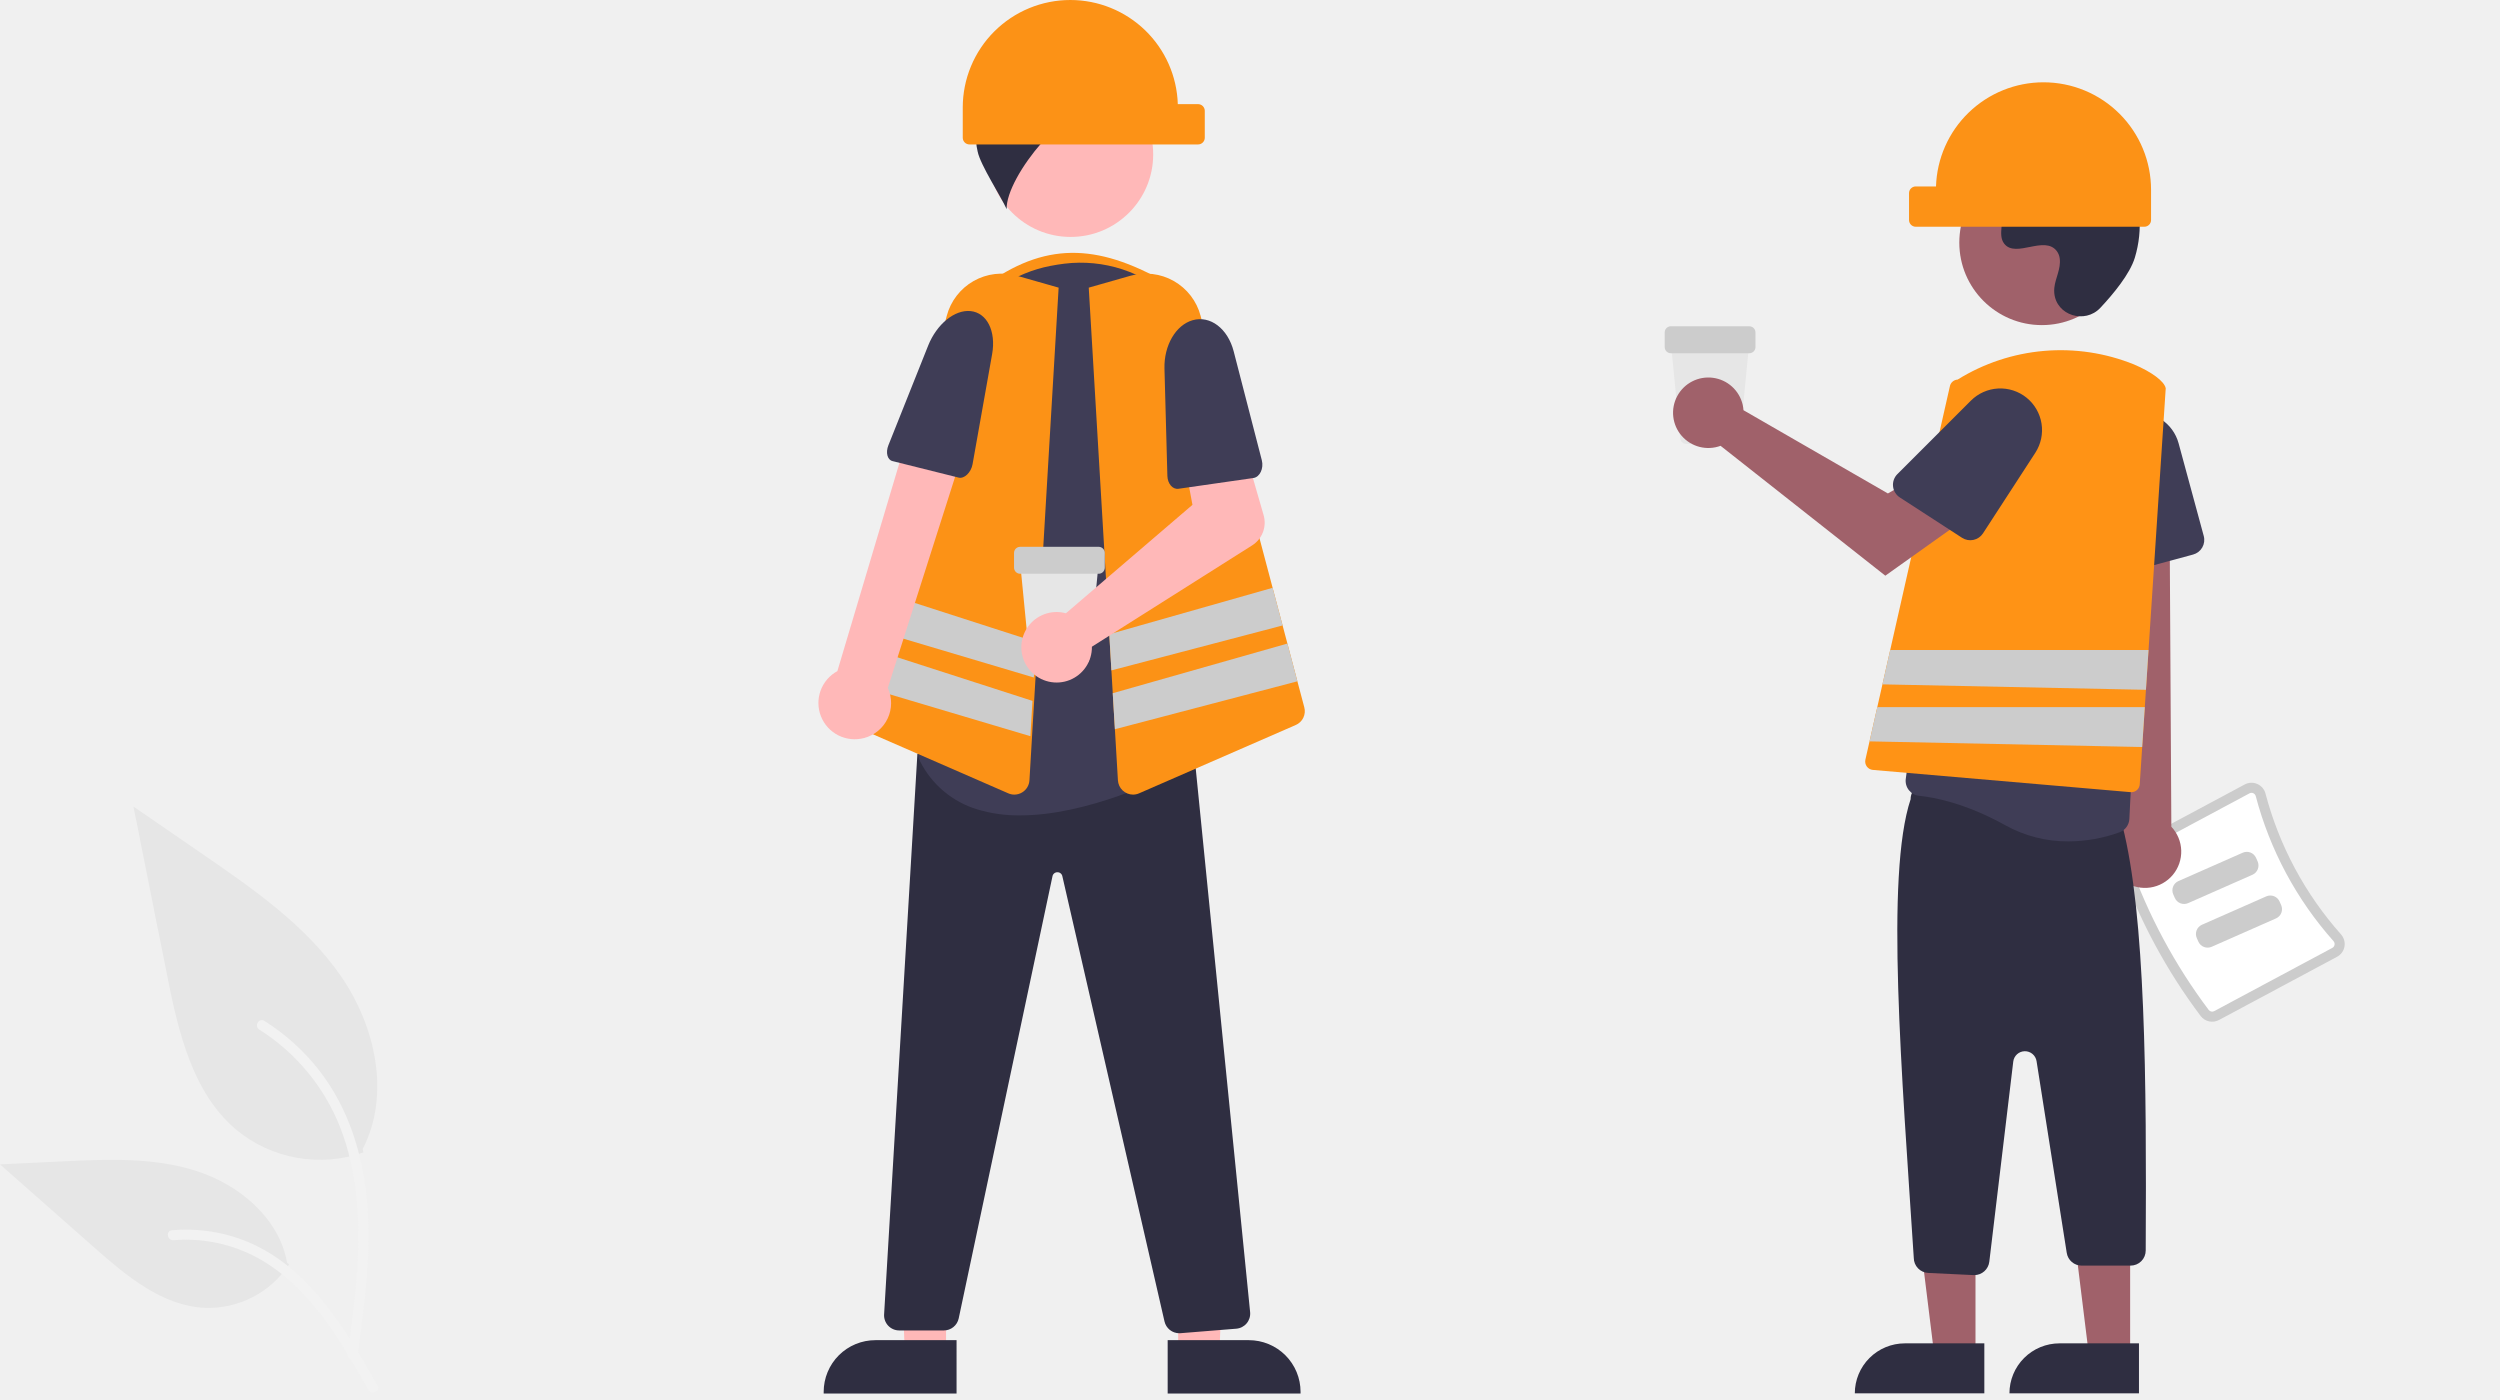
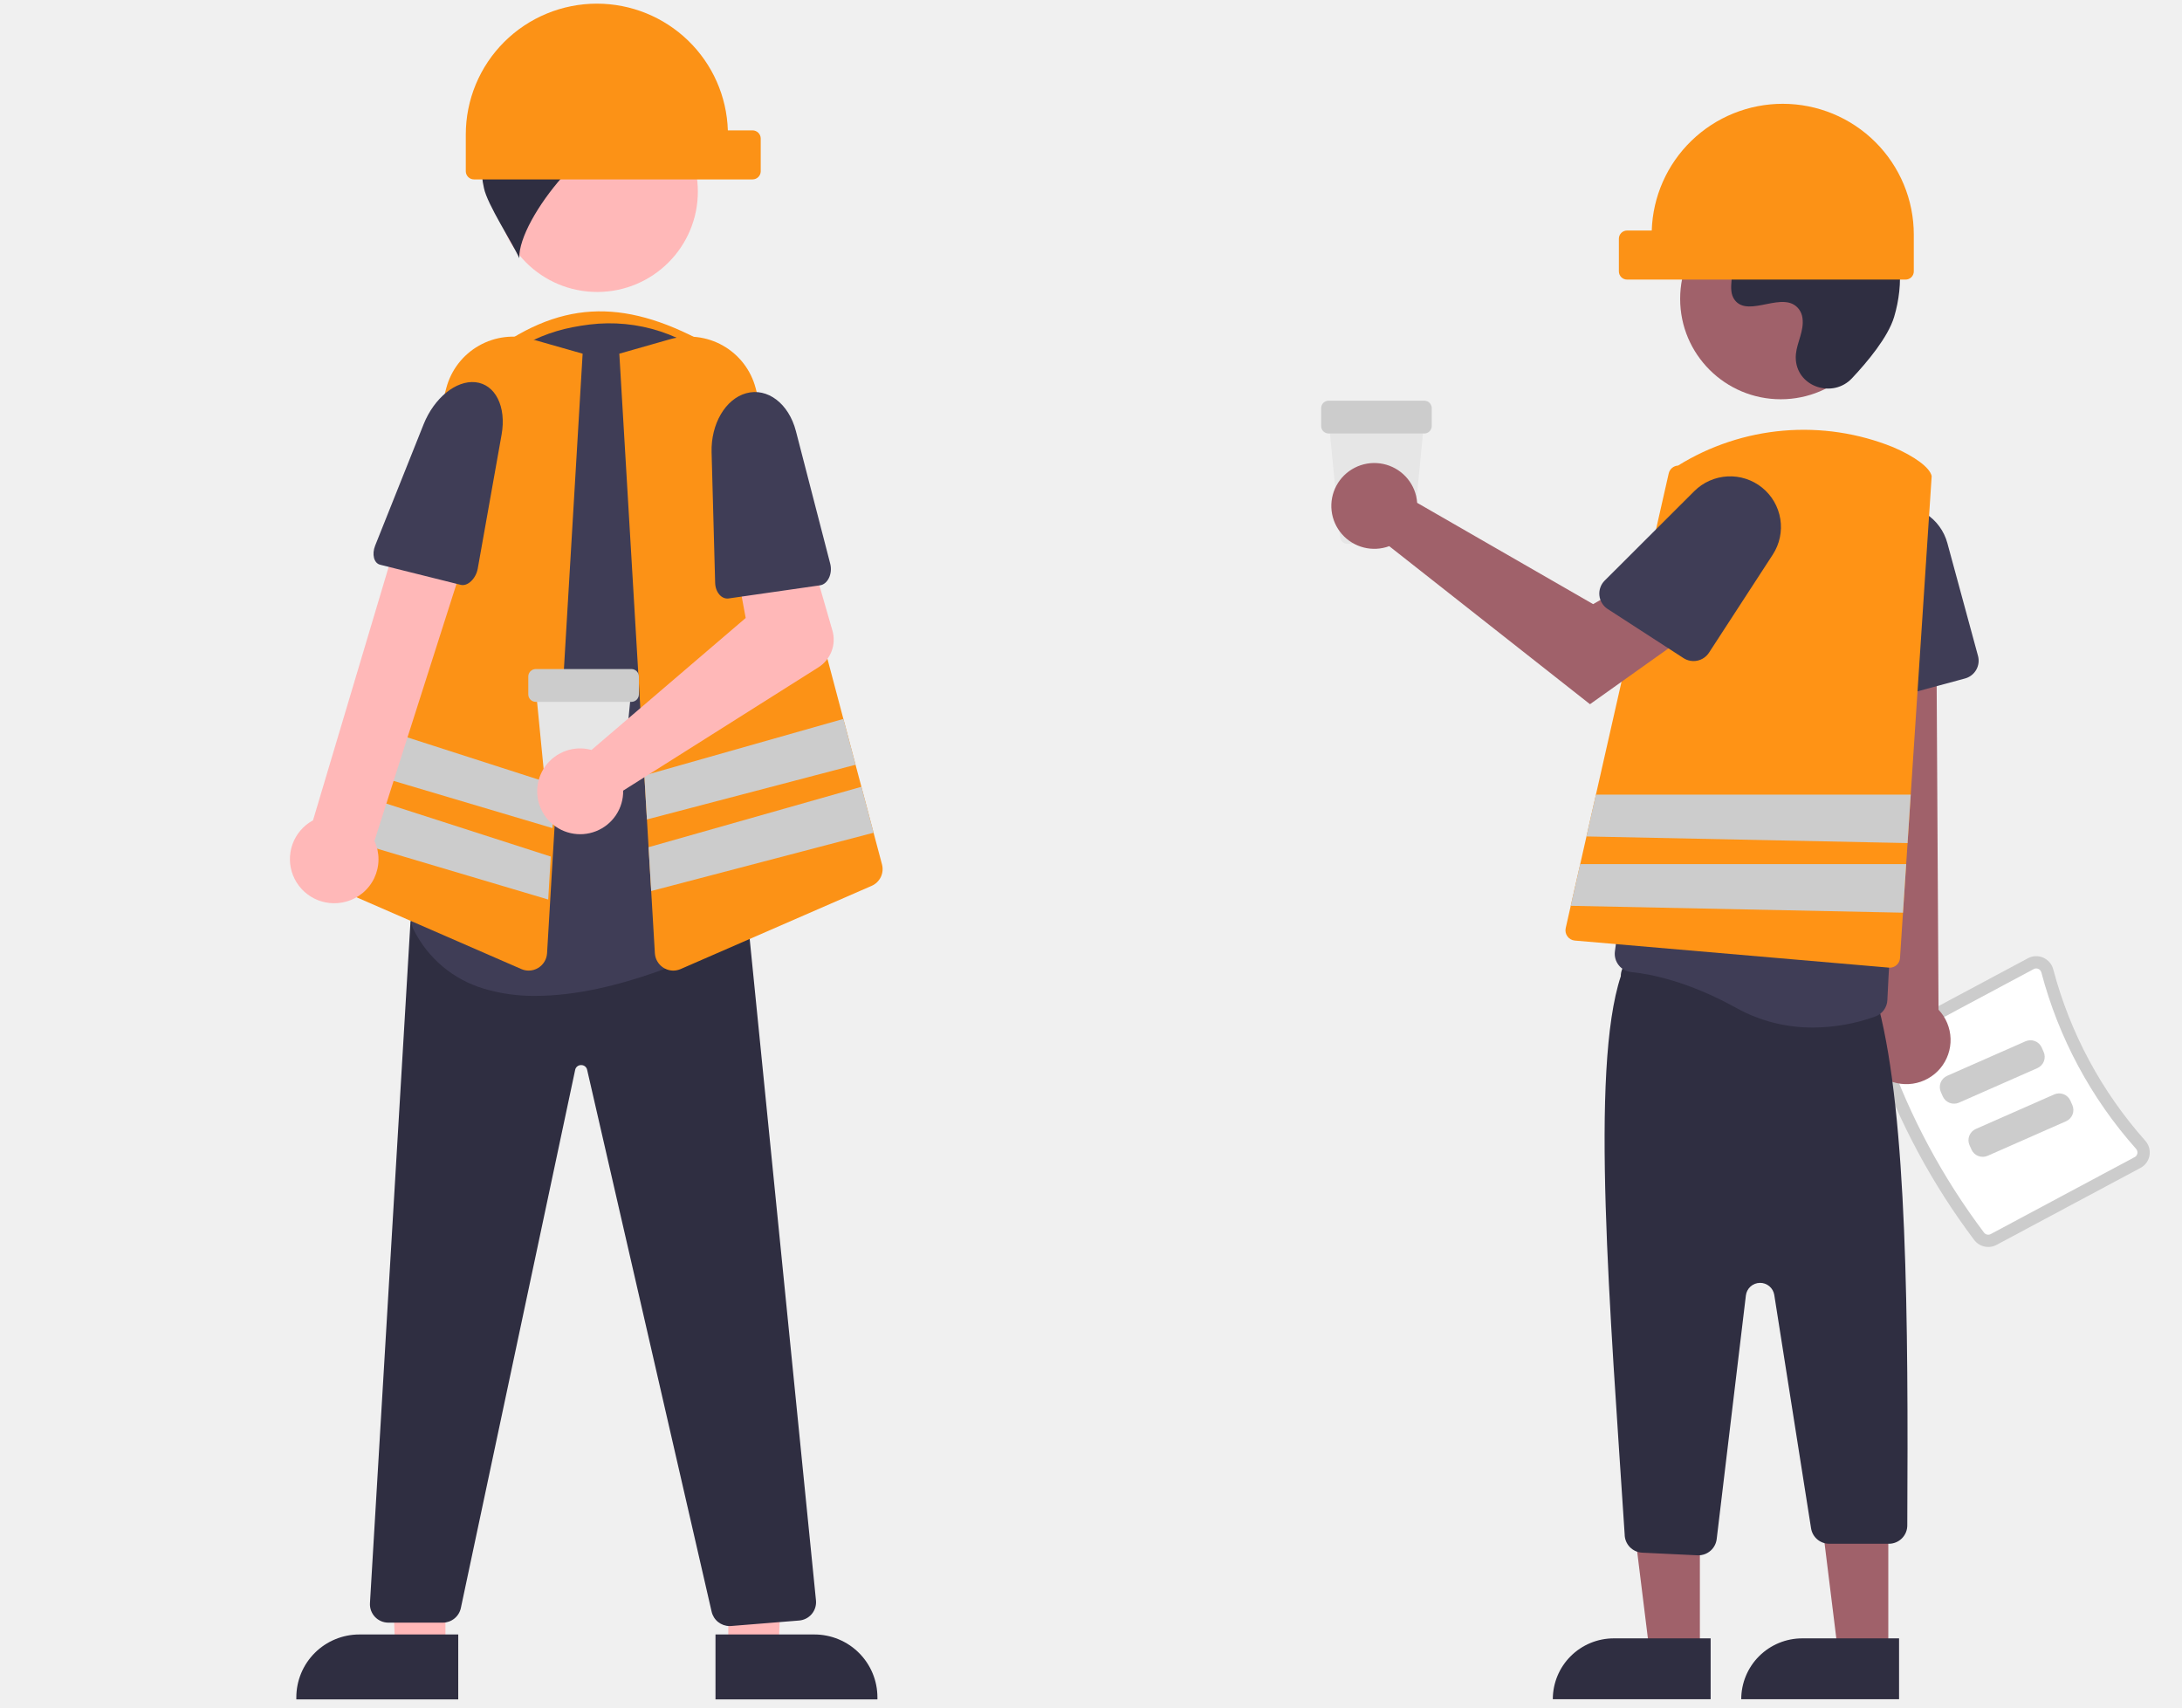
- <svg xmlns="http://www.w3.org/2000/svg" width="1115" height="624" viewBox="0 0 1115 624" fill="none">
+ <svg xmlns="http://www.w3.org/2000/svg" width="414" height="324" viewBox="0 0 414 324" fill="none">
  <g clip-path="url(#clip0)">
-     <path d="M773.294 197.995H752.101C751.421 197.997 750.764 197.745 750.261 197.289C749.757 196.832 749.442 196.204 749.378 195.528L745.136 152.077H780.258L776.016 195.527C775.952 196.204 775.637 196.832 775.134 197.289C774.63 197.745 773.974 197.997 773.294 197.995Z" fill="#E6E6E6" />
-     <path d="M780.202 157.544H745.192C744.467 157.543 743.772 157.254 743.259 156.742C742.746 156.23 742.458 155.535 742.457 154.81V148.251C742.458 147.526 742.746 146.831 743.259 146.319C743.772 145.807 744.467 145.518 745.192 145.517H780.202C780.927 145.518 781.622 145.807 782.135 146.319C782.648 146.831 782.936 147.526 782.937 148.251V154.81C782.936 155.535 782.648 156.23 782.135 156.742C781.622 157.254 780.927 157.543 780.202 157.544Z" fill="#CCCCCC" />
-     <path d="M525.339 151.318H441.381V125.849C467.911 107.399 491.418 109.002 522.341 127.347L525.339 151.318Z" fill="#FC9216" />
-     <path d="M421.939 603.71L403.558 603.708L400.81 532.862L421.942 532.863L421.939 603.71Z" fill="#FFB8B8" />
-     <path d="M426.626 621.514L367.36 621.512V620.763C367.36 617.735 367.956 614.738 369.116 611.941C370.275 609.144 371.974 606.603 374.116 604.462C376.258 602.322 378.801 600.624 381.6 599.466C384.399 598.307 387.399 597.711 390.428 597.711H390.43L426.627 597.712L426.626 621.514Z" fill="#2F2E41" />
-     <path d="M525.467 603.71L543.848 603.708L546.596 532.862L525.464 532.863L525.467 603.71Z" fill="#FFB8B8" />
-     <path d="M520.78 597.712L556.977 597.711H556.979C560.008 597.711 563.008 598.307 565.807 599.466C568.605 600.624 571.148 602.322 573.29 604.462C575.433 606.603 577.132 609.144 578.291 611.941C579.45 614.738 580.047 617.735 580.047 620.763V621.512L520.781 621.514L520.78 597.712Z" fill="#2F2E41" />
-     <path d="M525.951 594.629C524.417 594.624 522.93 594.1 521.734 593.141C520.537 592.183 519.701 590.847 519.363 589.352L473.806 390.782C473.706 390.277 473.431 389.824 473.029 389.503C472.628 389.181 472.125 389.011 471.611 389.023H471.599C471.083 389.014 470.579 389.187 470.179 389.513C469.778 389.839 469.506 390.297 469.41 390.804L427.574 588.035C427.248 589.544 426.416 590.896 425.215 591.868C424.015 592.84 422.519 593.373 420.974 593.378H401.045C400.125 593.378 399.215 593.19 398.371 592.826C397.527 592.462 396.766 591.93 396.135 591.261C395.505 590.592 395.017 589.802 394.704 588.938C394.39 588.074 394.256 587.156 394.31 586.239L409.154 336.256L415.127 334.49L415.239 334.491L532.568 335.517L557.556 585.225C557.644 586.115 557.553 587.014 557.288 587.869C557.024 588.724 556.592 589.518 556.018 590.205C555.443 590.891 554.738 591.456 553.942 591.867C553.147 592.278 552.277 592.527 551.385 592.599L526.491 594.607C526.31 594.622 526.13 594.629 525.951 594.629Z" fill="#2F2E41" />
-     <path d="M477.499 105.671C497.836 105.671 514.322 89.196 514.322 68.874C514.322 48.551 497.836 32.076 477.499 32.076C457.162 32.076 440.676 48.551 440.676 68.874C440.676 89.196 457.162 105.671 477.499 105.671Z" fill="#FFB8B8" />
-     <path d="M454.941 363.664C448.481 363.744 442.046 362.839 435.859 360.98C430.356 359.322 425.251 356.556 420.858 352.852C416.465 349.148 412.877 344.585 410.314 339.444C409.502 337.897 409.322 336.095 409.812 334.418C413.873 320.567 433.498 248.57 420.977 191.336C419.209 183.385 419.062 175.16 420.545 167.151C422.027 159.142 425.109 151.513 429.605 144.72C433.997 137.981 439.702 132.194 446.381 127.705C453.059 123.216 460.574 120.118 468.476 118.594L468.477 118.593C470.553 118.187 472.642 117.855 474.682 117.603C483.418 116.529 492.283 117.397 500.644 120.146C509.005 122.895 516.654 127.457 523.045 133.504C529.625 139.671 534.76 147.215 538.082 155.596C541.404 163.978 542.83 172.99 542.259 181.987L532.635 336.307C532.569 337.464 532.203 338.584 531.572 339.556C530.942 340.529 530.069 341.321 529.04 341.855C517.957 347.659 484.663 363.664 454.941 363.664Z" fill="#3F3D56" />
-     <path d="M519.098 41.787C515.272 32.181 508.266 24.176 499.247 19.109C490.229 14.042 479.744 12.22 469.543 13.945L481.153 23.321C466.728 23.806 451.544 22.774 441.244 32.878C444.523 32.787 448.821 39.796 452.1 39.705C445.969 39.826 440.411 44.13 437.703 49.628C435.195 55.276 434.608 61.589 436.033 67.602C437.243 73.608 446.48 87.68 448.966 93.281C448.538 78.644 477.375 43.729 491.457 47.373C484.303 50.026 478.095 54.736 473.615 60.91C483.195 56.078 494.03 54.307 504.651 55.835C507.076 56.391 509.578 56.531 512.05 56.249C513.565 55.949 514.978 55.267 516.154 54.266C517.33 53.266 518.229 51.98 518.766 50.533C519.304 49.086 519.461 47.526 519.222 46.001C518.984 44.476 518.359 43.038 517.406 41.823L519.098 41.787Z" fill="#2F2E41" />
-     <path d="M452.404 354.397C451.474 354.395 450.554 354.201 449.703 353.827L379.837 323.354C378.352 322.718 377.148 321.568 376.445 320.115C375.741 318.663 375.587 317.005 376.009 315.448L422.26 140.849C423.12 137.6 424.62 134.555 426.672 131.893C428.724 129.23 431.286 127.004 434.21 125.343C437.133 123.682 440.359 122.621 443.698 122.221C447.037 121.822 450.422 122.092 453.656 123.015L472.15 128.29L459.13 348.047C459.064 349.131 458.736 350.183 458.176 351.114C457.616 352.045 456.84 352.827 455.913 353.395C454.859 354.047 453.644 354.394 452.404 354.397Z" fill="#FC9216" />
-     <path d="M581.711 315.446L578.637 303.865L574.185 287.025L572.041 278.95L567.588 262.155L535.459 140.846C534.602 137.596 533.104 134.549 531.053 131.885C529.002 129.221 526.439 126.994 523.514 125.333C520.59 123.673 517.363 122.612 514.023 122.214C510.684 121.817 507.298 122.09 504.065 123.017L485.579 128.291L494.739 282.86L495.684 298.996L496.284 309.168V309.183L497.243 325.229L498.593 348.047C498.703 349.76 499.458 351.368 500.707 352.547C501.956 353.725 503.606 354.387 505.324 354.399C506.253 354.394 507.171 354.2 508.023 353.83L577.888 323.356C579.373 322.721 580.578 321.57 581.28 320.116C581.983 318.662 582.136 317.004 581.711 315.446Z" fill="#FC9216" />
-     <path d="M572.04 278.95L495.685 298.996L494.739 282.86L567.589 262.155L572.04 278.95Z" fill="#CCCCCC" />
-     <path d="M578.637 303.865L497.242 325.229L496.284 309.183V309.168L574.185 287.025L578.637 303.865Z" fill="#CCCCCC" />
-     <path d="M462.041 286.336L461.095 302.172L386.209 279.879L390.601 263.309L462.041 286.336Z" fill="#CCCCCC" />
-     <path d="M460.481 312.599L384.064 287.954L379.671 304.569L459.551 328.345L460.481 312.599Z" fill="#CCCCCC" />
-     <path d="M385.396 329.16C387.675 328.566 389.795 327.48 391.608 325.978C393.42 324.477 394.882 322.596 395.888 320.469C396.895 318.342 397.423 316.021 397.435 313.668C397.447 311.315 396.942 308.988 395.957 306.851L431.882 194.148L406.407 188.817L373.47 299.313C369.988 301.206 367.321 304.309 365.974 308.035C364.628 311.761 364.697 315.851 366.167 319.53C367.637 323.209 370.407 326.222 373.951 327.997C377.495 329.771 381.567 330.186 385.396 329.16Z" fill="#FFB8B8" />
-     <path d="M432.879 138.742C440.194 139.487 444.308 147.706 442.489 157.94L433.762 207.049C433.108 210.73 430.076 213.645 427.556 213.015L398.035 205.641C395.764 205.074 394.927 201.848 396.214 198.621L413.937 154.195C417.785 144.547 425.787 138.019 432.879 138.742Z" fill="#3F3D56" />
-     <path d="M477.363 8.45155e-10C489.825 0.001 501.798 4.85 510.746 13.519C519.694 22.188 524.914 33.996 525.301 46.444H534.334C535.13 46.444 535.892 46.76 536.455 47.322C537.017 47.884 537.333 48.646 537.333 49.441V61.426C537.333 62.221 537.017 62.983 536.455 63.545C535.892 64.107 535.13 64.422 534.334 64.423H432.385C431.59 64.422 430.827 64.107 430.265 63.545C429.703 62.983 429.387 62.221 429.387 61.426V47.942C429.387 41.646 430.628 35.412 433.039 29.596C435.45 23.779 438.984 18.494 443.439 14.042C447.894 9.59 453.182 6.059 459.003 3.649C464.824 1.24 471.063 -3.73813e-05 477.363 8.45155e-10Z" fill="#FC9216" />
-     <path d="M483.096 296.351H461.903C461.223 296.353 460.566 296.101 460.063 295.645C459.559 295.188 459.244 294.56 459.18 293.884L454.938 250.433H490.06L485.818 293.883C485.754 294.56 485.439 295.188 484.936 295.645C484.432 296.101 483.776 296.353 483.096 296.351Z" fill="#E6E6E6" />
-     <path d="M490.004 255.9H454.994C454.269 255.899 453.574 255.611 453.061 255.098C452.549 254.586 452.26 253.891 452.259 253.167V246.607C452.26 245.882 452.549 245.187 453.061 244.675C453.574 244.163 454.269 243.874 454.994 243.874H490.004C490.729 243.874 491.424 244.163 491.937 244.675C492.45 245.187 492.738 245.882 492.739 246.607V253.167C492.738 253.891 492.45 254.586 491.937 255.098C491.424 255.611 490.729 255.899 490.004 255.9Z" fill="#CCCCCC" />
-     <path d="M472.954 273.049C473.778 273.144 474.593 273.304 475.392 273.527L531.833 225.159L528.534 207.413L554.685 198.936L563.581 229.786C564.3 232.279 564.19 234.937 563.268 237.361C562.346 239.786 560.663 241.846 558.469 243.233L486.989 288.434C487.039 291.628 486.116 294.761 484.341 297.417C482.567 300.073 480.025 302.126 477.054 303.303C474.083 304.48 470.824 304.726 467.71 304.007C464.597 303.288 461.775 301.639 459.622 299.279C457.469 296.919 456.086 293.959 455.658 290.795C455.229 287.63 455.774 284.41 457.221 281.562C458.668 278.715 460.949 276.375 463.759 274.854C466.57 273.334 469.777 272.704 472.954 273.049V273.049Z" fill="#FFB8B8" />
-     <path d="M531.98 142.798C539.794 140.612 547.601 146.556 550.217 156.68L562.771 205.267C563.712 208.909 561.885 212.78 559.03 213.19L525.586 217.997C523.013 218.367 520.746 215.73 520.651 212.257L519.353 164.445C519.071 154.061 524.405 144.917 531.98 142.798Z" fill="#3F3D56" />
-     <path d="M981.505 453.16C966.108 432.693 953.935 409.991 945.41 385.844C944.917 384.399 944.952 382.827 945.509 381.406C946.067 379.985 947.112 378.808 948.457 378.084L1001.15 349.87C1002 349.411 1002.95 349.151 1003.91 349.112C1004.88 349.073 1005.85 349.255 1006.73 349.644C1007.64 350.036 1008.44 350.629 1009.08 351.378C1009.72 352.127 1010.18 353.011 1010.42 353.965C1016.56 377.234 1028.08 398.734 1044.08 416.725C1044.73 417.458 1045.22 418.33 1045.49 419.277C1045.76 420.224 1045.81 421.22 1045.63 422.189C1045.47 423.142 1045.08 424.045 1044.51 424.829C1043.95 425.612 1043.2 426.256 1042.35 426.71L989.658 454.924C988.31 455.642 986.751 455.859 985.258 455.536C983.765 455.213 982.435 454.371 981.505 453.16Z" fill="#CCCCCC" />
-     <path d="M985.101 450.46C985.385 450.814 985.783 451.057 986.227 451.149C986.671 451.241 987.133 451.175 987.533 450.962L1040.23 422.748C1040.48 422.615 1040.7 422.424 1040.87 422.191C1041.04 421.958 1041.16 421.689 1041.2 421.404C1041.26 421.104 1041.24 420.795 1041.16 420.502C1041.07 420.209 1040.92 419.939 1040.72 419.714C1024.25 401.193 1012.39 379.06 1006.07 355.105C1006 354.809 1005.86 354.534 1005.66 354.301C1005.47 354.068 1005.22 353.884 1004.94 353.764C1004.67 353.646 1004.39 353.591 1004.1 353.603C1003.81 353.614 1003.53 353.693 1003.27 353.833L950.581 382.046C950.182 382.261 949.871 382.609 949.701 383.03C949.531 383.45 949.514 383.917 949.652 384.349C958.024 408.064 969.979 430.36 985.101 450.461V450.46Z" fill="white" />
-     <path d="M1004.61 390.134L975.909 402.793C974.818 403.273 973.58 403.301 972.468 402.87C971.357 402.44 970.461 401.586 969.978 400.497L969.268 398.89C968.788 397.799 968.76 396.562 969.191 395.451C969.622 394.34 970.476 393.445 971.567 392.963L1000.27 380.304C1001.36 379.824 1002.59 379.796 1003.71 380.226C1004.82 380.657 1005.71 381.511 1006.2 382.6L1006.91 384.207C1007.39 385.298 1007.41 386.534 1006.98 387.646C1006.55 388.757 1005.7 389.652 1004.61 390.134Z" fill="#CCCCCC" />
-     <path d="M1015.1 409.611L986.404 422.27C985.313 422.75 984.075 422.778 982.963 422.347C981.851 421.917 980.956 421.063 980.473 419.973L979.763 418.366C979.283 417.276 979.255 416.039 979.686 414.928C980.117 413.817 980.971 412.922 982.062 412.439L1010.76 399.78C1011.85 399.3 1013.09 399.272 1014.2 399.703C1015.31 400.134 1016.21 400.987 1016.69 402.077L1017.4 403.684C1017.88 404.775 1017.91 406.011 1017.48 407.122C1017.05 408.233 1016.19 409.128 1015.1 409.611Z" fill="#CCCCCC" />
-     <path d="M947.796 393.382C945.816 392.109 944.139 390.417 942.883 388.427C941.628 386.436 940.824 384.195 940.53 381.86C940.235 379.526 940.456 377.155 941.177 374.915C941.898 372.676 943.102 370.621 944.704 368.896L932.601 197.266L967.464 200.645L968.421 368.723C971.142 371.604 972.711 375.382 972.83 379.342C972.95 383.301 971.611 387.167 969.069 390.207C966.527 393.246 962.957 395.248 959.036 395.834C955.115 396.419 951.116 395.546 947.796 393.382L947.796 393.382Z" fill="#A0616A" />
-     <path d="M940.493 254.936C939.676 254.349 939.002 253.587 938.52 252.705C938.038 251.824 937.76 250.845 937.706 249.841L935.152 203.583C934.899 199 936.353 194.486 939.234 190.91C942.114 187.335 946.218 184.953 950.752 184.222C955.287 183.491 959.932 184.464 963.791 186.952C967.651 189.441 970.451 193.27 971.653 197.7L982.874 239.057C983.341 240.783 983.103 242.623 982.213 244.174C981.323 245.724 979.854 246.859 978.128 247.328L946.208 255.977C945.238 256.242 944.222 256.286 943.232 256.105C942.243 255.925 941.307 255.526 940.493 254.936Z" fill="#3F3D56" />
-     <path d="M881.075 604.385H862.694L853.951 533.539H881.078L881.075 604.385Z" fill="#A0616A" />
-     <path d="M849.565 599.137H885.013V621.44H827.246C827.246 618.511 827.823 615.611 828.945 612.905C830.067 610.199 831.711 607.74 833.783 605.669C835.856 603.598 838.316 601.955 841.024 600.835C843.732 599.714 846.634 599.137 849.565 599.137Z" fill="#2F2E41" />
-     <path d="M950.041 604.385H931.66L922.916 533.539H950.044L950.041 604.385Z" fill="#A0616A" />
-     <path d="M918.531 599.137H953.979V621.44H896.212C896.212 618.511 896.789 615.611 897.911 612.905C899.032 610.199 900.677 607.74 902.749 605.669C904.822 603.598 907.282 601.955 909.99 600.835C912.698 599.714 915.6 599.137 918.531 599.137Z" fill="#2F2E41" />
-     <path d="M880.207 568.694L859.972 567.73C858.249 567.649 856.622 566.91 855.427 565.666C854.231 564.422 853.559 562.768 853.547 561.044C848.212 478.764 840.824 390.538 852.135 356.455C852.128 355.484 852.331 354.523 852.731 353.637C853.13 352.752 853.716 351.963 854.449 351.325C855.182 350.687 856.044 350.215 856.976 349.94C857.908 349.666 858.889 349.596 859.851 349.735L940.801 361.478C942.4 361.701 943.865 362.494 944.926 363.711C945.988 364.927 946.574 366.486 946.578 368.1C956.913 408.456 957.38 481.636 956.989 557.673C956.996 558.563 956.827 559.445 956.49 560.269C956.154 561.093 955.659 561.842 955.031 562.473C954.404 563.105 953.658 563.606 952.836 563.948C952.015 564.29 951.133 564.466 950.243 564.466H928.429C926.819 564.473 925.261 563.901 924.038 562.856C922.815 561.811 922.008 560.362 921.764 558.772L908.305 473.273C908.109 472.022 907.466 470.885 906.495 470.071C905.524 469.257 904.292 468.821 903.025 468.845C901.758 468.868 900.542 469.349 899.602 470.198C898.662 471.047 898.061 472.208 897.911 473.465L887.227 562.762C887.026 564.397 886.234 565.903 885.001 566.997C883.767 568.091 882.177 568.698 880.527 568.703C880.421 568.703 880.314 568.7 880.207 568.694Z" fill="#2F2E41" />
-     <path d="M894.451 368.108C876.611 358.203 862.671 355.601 855.95 354.93C855.057 354.844 854.191 354.578 853.404 354.147C852.617 353.716 851.926 353.13 851.372 352.424C850.807 351.713 850.391 350.895 850.151 350.019C849.911 349.143 849.852 348.228 849.976 347.328L869.373 203.425C870.49 195.006 873.744 187.013 878.825 180.206C883.907 173.399 890.647 168.005 898.404 164.536C905.913 161.087 914.18 159.615 922.419 160.26C930.658 160.906 938.594 163.647 945.474 168.223C946.138 168.665 946.791 169.116 947.43 169.577C955.353 175.377 961.379 183.391 964.751 192.609C968.122 201.827 968.688 211.836 966.376 221.374C954.481 269.998 950.396 349.713 949.697 365.2C949.642 366.52 949.198 367.794 948.419 368.862C947.641 369.93 946.563 370.743 945.322 371.2C938.004 373.858 930.282 375.232 922.495 375.261C912.688 375.321 903.03 372.858 894.451 368.108Z" fill="#3F3D56" />
-     <path d="M910.676 144.997C931.012 144.997 947.499 128.522 947.499 108.2C947.499 87.877 931.012 71.402 910.676 71.402C890.339 71.402 873.852 87.877 873.852 108.2C873.852 128.522 890.339 144.997 910.676 144.997Z" fill="#A0616A" />
-     <path d="M936.734 137.312C929.864 144.624 917.106 140.699 916.211 130.709C916.141 129.934 916.146 129.153 916.226 128.378C916.689 123.953 919.247 119.936 918.634 115.264C918.495 114.101 918.062 112.993 917.375 112.044C911.9 104.719 899.05 115.321 893.884 108.689C890.716 104.623 894.44 98.221 892.009 93.677C888.8 87.678 879.297 90.637 873.337 87.353C866.707 83.698 867.103 73.531 871.468 67.347C876.791 59.806 886.124 55.782 895.341 55.202C904.558 54.622 913.711 57.112 922.316 60.463C932.093 64.27 941.788 69.532 947.804 78.123C955.121 88.57 955.825 102.616 952.166 114.832C949.94 122.263 942.343 131.341 936.734 137.312Z" fill="#2F2E41" />
-     <path d="M965.895 173.087C965.25 170.061 959.718 165.926 951.802 162.555C939.078 157.405 925.316 155.331 911.638 156.503C897.96 157.674 884.753 162.058 873.091 169.297C872.277 169.34 871.501 169.65 870.881 170.178C870.26 170.705 869.831 171.422 869.658 172.218L843.031 289.902L839.567 305.228L837.274 315.371L833.81 330.653L831.966 338.818C831.848 339.34 831.843 339.881 831.952 340.405C832.06 340.929 832.279 341.424 832.594 341.857C832.909 342.289 833.313 342.65 833.779 342.914C834.245 343.178 834.762 343.339 835.295 343.387L950.273 353.305C950.377 353.305 950.497 353.32 950.602 353.32C951.551 353.315 952.462 352.95 953.152 352.299C953.842 351.648 954.259 350.761 954.32 349.815L955.415 333.17L956.584 315.371L957.094 307.655L958.248 289.902L965.909 173.282V173.177L965.895 173.087Z" fill="#FF9315" />
-     <path d="M777.237 180.495C777.421 181.303 777.541 182.125 777.595 182.952L841.999 220.08L857.654 211.075L874.342 232.907L840.853 256.759L767.378 198.835C764.381 199.943 761.118 200.113 758.022 199.323C754.926 198.532 752.144 196.819 750.046 194.41C747.949 192.001 746.635 189.012 746.279 185.838C745.923 182.665 746.542 179.459 748.054 176.646C749.566 173.833 751.9 171.547 754.744 170.091C757.588 168.636 760.808 168.08 763.976 168.497C767.144 168.915 770.109 170.287 772.478 172.43C774.847 174.573 776.507 177.386 777.237 180.495H777.237Z" fill="#A0616A" />
-     <path d="M844.3 216.923C844.192 215.924 844.311 214.913 844.646 213.966C844.982 213.019 845.526 212.159 846.238 211.45L879.017 178.686C882.265 175.44 886.6 173.511 891.187 173.27C895.774 173.03 900.288 174.494 903.858 177.382C907.428 180.27 909.802 184.377 910.521 188.91C911.241 193.443 910.255 198.082 907.755 201.933L884.412 237.878C883.436 239.376 881.906 240.426 880.156 240.799C878.407 241.171 876.581 240.834 875.08 239.863L847.337 221.872C846.492 221.326 845.781 220.599 845.256 219.742C844.73 218.886 844.403 217.922 844.3 216.923Z" fill="#3F3D56" />
-     <path d="M958.248 289.902L957.093 307.655L839.567 305.228L843.03 289.902H958.248Z" fill="#CCCCCC" />
-     <path d="M956.585 315.371L955.414 333.17L833.81 330.653L837.274 315.371H956.585Z" fill="#CCCCCC" />
-     <path d="M911.397 36.706C898.934 36.707 886.961 41.556 878.014 50.225C869.066 58.894 863.846 70.702 863.459 83.15H854.425C853.63 83.15 852.867 83.466 852.305 84.028C851.743 84.59 851.427 85.352 851.427 86.147V98.132C851.427 98.927 851.743 99.689 852.305 100.251C852.867 100.813 853.63 101.128 854.425 101.128H956.374C957.17 101.128 957.932 100.813 958.495 100.251C959.057 99.689 959.373 98.927 959.373 98.132V84.648C959.373 78.352 958.132 72.118 955.721 66.301C953.31 60.485 949.776 55.2 945.321 50.748C940.866 46.296 935.577 42.764 929.757 40.355C923.936 37.946 917.697 36.706 911.397 36.706Z" fill="#FC9216" />
-     <path d="M162.091 513.966C152.602 517.299 142.414 518.134 132.509 516.391C122.604 514.647 113.315 510.384 105.537 504.011C85.729 487.398 79.519 460.026 74.466 434.682L59.519 359.719L90.811 381.25C113.314 396.734 136.324 412.714 151.906 435.142C167.487 457.57 174.288 488.186 161.769 512.454" fill="#E6E6E6" />
-     <path d="M159.416 604.725C162.583 581.672 165.84 558.322 163.618 535.022C161.645 514.328 155.328 494.116 142.466 477.544C135.638 468.764 127.331 461.242 117.917 455.315C115.462 453.766 113.203 457.654 115.647 459.196C131.936 469.483 144.535 484.674 151.627 502.578C159.461 522.488 160.719 544.192 159.369 565.343C158.552 578.133 156.822 590.84 155.079 603.53C154.941 604.104 155.027 604.709 155.319 605.222C155.61 605.735 156.086 606.119 156.65 606.295C157.225 606.45 157.838 606.372 158.355 606.078C158.873 605.784 159.254 605.298 159.416 604.725Z" fill="#F2F2F2" />
-     <path d="M128.911 563.931C124.841 570.112 119.247 575.141 112.668 578.535C106.089 581.928 98.746 583.571 91.347 583.305C72.332 582.403 56.479 569.141 42.209 556.55L0 519.309L27.935 517.973C48.025 517.012 68.632 516.116 87.767 522.307C106.901 528.498 124.548 543.397 128.047 563.189" fill="#E6E6E6" />
-     <path d="M168.367 617.977C153.123 591.023 135.441 561.067 103.847 551.492C95.062 548.839 85.85 547.888 76.709 548.692C73.827 548.94 74.547 553.378 77.423 553.131C92.747 551.859 108.041 555.903 120.731 564.58C132.942 572.886 142.45 584.434 150.497 596.68C155.427 604.18 159.842 611.999 164.258 619.808C165.669 622.303 169.794 620.502 168.367 617.977Z" fill="#F2F2F2" />
+     <path d="M266.653 103.194H255.667C255.314 103.196 254.974 103.065 254.713 102.829C254.452 102.592 254.289 102.267 254.256 101.917L252.057 79.423H270.263L268.064 101.917C268.031 102.267 267.868 102.592 267.607 102.829C267.346 103.065 267.006 103.196 266.653 103.194Z" fill="#E6E6E6" />
+     <path d="M270.234 82.253H252.086C251.71 82.252 251.349 82.103 251.084 81.838C250.818 81.573 250.668 81.213 250.668 80.838V77.442C250.668 77.067 250.818 76.707 251.084 76.442C251.349 76.176 251.71 76.027 252.086 76.027H270.234C270.61 76.027 270.97 76.176 271.236 76.442C271.502 76.707 271.651 77.067 271.652 77.442V80.838C271.651 81.213 271.502 81.573 271.236 81.838C270.97 82.103 270.61 82.252 270.234 82.253Z" fill="#CCCCCC" />
+     <path d="M138.117 79.03H94.595V65.844C108.348 56.293 120.533 57.123 136.563 66.62L138.117 79.03Z" fill="#FC9216" />
+     <path d="M84.517 313.233L74.989 313.232L73.564 276.555L84.518 276.556L84.517 313.233Z" fill="#FFB8B8" />
+     <path d="M86.946 322.45L56.224 322.449V322.061C56.224 320.494 56.533 318.942 57.134 317.494C57.735 316.047 58.616 314.731 59.726 313.623C60.837 312.515 62.155 311.636 63.606 311.036C65.056 310.436 66.612 310.128 68.182 310.128H68.183L86.947 310.128L86.946 322.45Z" fill="#2F2E41" />
+     <path d="M138.184 313.233L147.712 313.232L149.137 276.555L138.182 276.556L138.184 313.233Z" fill="#FFB8B8" />
+     <path d="M135.754 310.128L154.518 310.128H154.519C156.089 310.128 157.644 310.436 159.095 311.036C160.546 311.636 161.864 312.515 162.975 313.623C164.085 314.731 164.966 316.047 165.567 317.494C166.168 318.942 166.477 320.494 166.477 322.061V322.449L135.755 322.45L135.754 310.128Z" fill="#2F2E41" />
+     <path d="M138.434 308.532C137.639 308.53 136.869 308.258 136.248 307.762C135.628 307.266 135.195 306.574 135.019 305.8L111.403 203C111.352 202.739 111.209 202.505 111.001 202.338C110.793 202.171 110.532 202.084 110.266 202.09H110.26C109.992 202.085 109.731 202.175 109.523 202.344C109.315 202.512 109.174 202.749 109.125 203.012L87.438 305.118C87.269 305.9 86.837 306.6 86.215 307.103C85.593 307.606 84.817 307.882 84.016 307.885H73.685C73.209 307.885 72.737 307.787 72.299 307.599C71.862 307.41 71.467 307.135 71.14 306.788C70.814 306.442 70.561 306.033 70.398 305.586C70.235 305.139 70.166 304.663 70.194 304.188L77.889 174.772L80.985 173.858L81.043 173.859L141.865 174.39L154.818 303.663C154.864 304.124 154.816 304.59 154.679 305.033C154.543 305.475 154.319 305.886 154.021 306.242C153.723 306.597 153.357 306.89 152.945 307.102C152.532 307.315 152.082 307.444 151.619 307.481L138.715 308.521C138.621 308.528 138.527 308.532 138.434 308.532Z" fill="#2F2E41" />
+     <path d="M113.318 55.398C123.86 55.398 132.406 46.869 132.406 36.348C132.406 25.827 123.86 17.298 113.318 17.298C102.775 17.298 94.229 25.827 94.229 36.348C94.229 46.869 102.775 55.398 113.318 55.398Z" fill="#FFB8B8" />
+     <path d="M101.624 188.961C98.275 189.003 94.94 188.534 91.733 187.572C88.88 186.714 86.234 185.281 83.956 183.364C81.679 181.447 79.819 179.084 78.491 176.423C78.07 175.622 77.977 174.689 78.23 173.821C80.336 166.65 90.509 129.377 84.018 99.747C83.102 95.631 83.026 91.373 83.794 87.226C84.562 83.08 86.16 79.131 88.491 75.614C90.767 72.125 93.725 69.129 97.187 66.805C100.649 64.481 104.544 62.877 108.641 62.089L108.641 62.088C109.718 61.878 110.8 61.706 111.858 61.576C116.386 61.019 120.982 61.469 125.316 62.892C129.65 64.315 133.616 66.677 136.928 69.808C140.34 73 143.001 76.906 144.723 81.245C146.445 85.584 147.185 90.249 146.889 94.907L141.9 174.799C141.865 175.398 141.676 175.977 141.349 176.481C141.022 176.984 140.57 177.394 140.036 177.671C134.291 180.676 117.032 188.961 101.624 188.961Z" fill="#3F3D56" />
+     <path d="M134.882 22.326C132.899 17.352 129.267 13.208 124.592 10.585C119.917 7.962 114.482 7.018 109.194 7.912L115.212 12.765C107.735 13.017 99.863 12.482 94.524 17.713C96.224 17.666 98.452 21.295 100.151 21.248C96.974 21.31 94.092 23.539 92.688 26.385C91.388 29.309 91.084 32.577 91.823 35.69C92.45 38.8 97.238 46.084 98.527 48.984C98.305 41.406 113.254 23.331 120.554 25.217C116.845 26.59 113.627 29.029 111.305 32.225C116.271 29.724 121.887 28.807 127.393 29.598C128.65 29.886 129.947 29.958 131.229 29.812C132.014 29.657 132.747 29.304 133.356 28.786C133.966 28.268 134.432 27.602 134.71 26.853C134.989 26.104 135.07 25.297 134.947 24.507C134.823 23.718 134.499 22.973 134.005 22.344L134.882 22.326Z" fill="#2F2E41" />
+     <path d="M100.309 184.164C99.827 184.163 99.35 184.063 98.909 183.869L62.691 168.093C61.922 167.763 61.298 167.168 60.933 166.416C60.568 165.664 60.488 164.806 60.707 164L84.683 73.61C85.129 71.928 85.906 70.352 86.97 68.973C88.034 67.595 89.362 66.442 90.877 65.582C92.393 64.723 94.065 64.173 95.796 63.967C97.527 63.76 99.282 63.899 100.958 64.377L110.545 67.108L103.796 180.876C103.761 181.438 103.592 181.982 103.301 182.464C103.011 182.946 102.609 183.351 102.128 183.645C101.582 183.983 100.952 184.162 100.309 184.164Z" fill="#FC9216" />
+     <path d="M167.34 163.999L165.746 158.003L163.438 149.285L162.327 145.105L160.019 136.41L143.363 73.608C142.919 71.926 142.142 70.349 141.079 68.969C140.016 67.59 138.687 66.437 137.171 65.577C135.656 64.718 133.983 64.169 132.252 63.963C130.52 63.757 128.765 63.898 127.089 64.378L117.506 67.109L122.255 147.129L122.745 155.483L123.056 160.749V160.757L123.553 169.064L124.252 180.876C124.31 181.763 124.701 182.596 125.349 183.206C125.996 183.816 126.851 184.159 127.742 184.165C128.223 184.162 128.699 184.062 129.141 183.87L165.358 168.094C166.127 167.765 166.752 167.169 167.116 166.416C167.481 165.664 167.56 164.805 167.34 163.999Z" fill="#FC9216" />
+     <path d="M162.326 145.105L122.745 155.483L122.255 147.129L160.019 136.41L162.326 145.105Z" fill="#CCCCCC" />
+     <path d="M165.746 158.003L123.552 169.064L123.056 160.757V160.749L163.439 149.285L165.746 158.003Z" fill="#CCCCCC" />
+     <path d="M105.305 148.929L104.815 157.127L65.995 145.586L68.271 137.007L105.305 148.929Z" fill="#CCCCCC" />
+     <path d="M104.496 162.525L64.883 149.766L62.605 158.368L104.014 170.677L104.496 162.525Z" fill="#CCCCCC" />
+     <path d="M65.574 171.099C66.755 170.791 67.854 170.229 68.793 169.451C69.733 168.674 70.491 167.701 71.013 166.599C71.534 165.498 71.808 164.296 71.814 163.078C71.82 161.86 71.559 160.656 71.048 159.549L89.671 101.203L76.465 98.443L59.391 155.647C57.586 156.627 56.203 158.233 55.505 160.162C54.808 162.091 54.843 164.209 55.605 166.113C56.367 168.018 57.803 169.577 59.64 170.496C61.477 171.415 63.589 171.63 65.574 171.099Z" fill="#FFB8B8" />
+     <path d="M90.188 72.519C93.98 72.905 96.112 77.16 95.17 82.458L90.645 107.881C90.306 109.787 88.735 111.296 87.428 110.97L72.125 107.153C70.948 106.859 70.514 105.189 71.181 103.519L80.368 80.519C82.363 75.524 86.511 72.145 90.188 72.519Z" fill="#3F3D56" />
+     <path d="M113.247 0.692C119.708 0.693 125.914 3.203 130.553 7.691C135.191 12.179 137.897 18.292 138.098 24.736H142.781C143.193 24.736 143.588 24.9 143.88 25.191C144.171 25.482 144.335 25.876 144.335 26.288V32.493C144.335 32.904 144.171 33.299 143.88 33.59C143.588 33.88 143.193 34.044 142.781 34.044H89.932C89.52 34.044 89.124 33.88 88.833 33.59C88.541 33.299 88.377 32.904 88.377 32.493V25.512C88.377 22.253 89.021 19.025 90.271 16.014C91.52 13.003 93.352 10.267 95.662 7.962C97.971 5.657 100.713 3.829 103.73 2.582C106.747 1.334 109.981 0.692 113.247 0.692Z" fill="#FC9216" />
+     <path d="M116.219 154.113H105.233C104.881 154.115 104.54 153.984 104.279 153.748C104.018 153.512 103.855 153.186 103.822 152.836L101.623 130.342H119.829L117.63 152.836C117.597 153.186 117.434 153.511 117.173 153.748C116.912 153.984 116.572 154.115 116.219 154.113Z" fill="#E6E6E6" />
+     <path d="M119.8 133.172H101.652C101.276 133.171 100.916 133.022 100.65 132.757C100.384 132.492 100.235 132.132 100.234 131.757V128.361C100.235 127.986 100.384 127.626 100.65 127.361C100.916 127.095 101.276 126.946 101.652 126.946H119.8C120.176 126.946 120.537 127.095 120.802 127.361C121.068 127.626 121.218 127.986 121.218 128.361V131.757C121.218 132.132 121.068 132.492 120.802 132.757C120.537 133.022 120.176 133.171 119.8 133.172Z" fill="#CCCCCC" />
+     <path d="M110.962 142.05C111.389 142.099 111.812 142.182 112.226 142.298L141.484 117.257L139.774 108.07L153.33 103.682L157.942 119.653C158.314 120.943 158.257 122.319 157.779 123.574C157.302 124.83 156.429 125.896 155.292 126.614L118.237 150.015C118.264 151.668 117.785 153.29 116.865 154.665C115.945 156.04 114.628 157.103 113.087 157.712C111.547 158.322 109.858 158.449 108.244 158.077C106.63 157.705 105.167 156.851 104.051 155.629C102.935 154.407 102.218 152.875 101.996 151.237C101.773 149.598 102.056 147.931 102.806 146.457C103.557 144.983 104.739 143.772 106.196 142.985C107.652 142.197 109.315 141.871 110.962 142.05V142.05Z" fill="#FFB8B8" />
+     <path d="M141.56 74.619C145.611 73.487 149.658 76.564 151.014 81.806L157.522 106.959C158.009 108.845 157.062 110.849 155.582 111.061L138.246 113.55C136.912 113.741 135.736 112.376 135.687 110.578L135.014 85.825C134.868 80.45 137.633 75.716 141.56 74.619Z" fill="#3F3D56" />
+     <path d="M374.586 235.294C366.604 224.698 360.294 212.945 355.875 200.444C355.619 199.696 355.638 198.882 355.927 198.146C356.216 197.411 356.757 196.801 357.454 196.427L384.769 181.82C385.211 181.582 385.701 181.448 386.203 181.428C386.705 181.407 387.205 181.502 387.664 181.703C388.133 181.906 388.548 182.213 388.88 182.601C389.211 182.989 389.45 183.447 389.577 183.94C392.756 195.987 398.732 207.117 407.022 216.431C407.363 216.81 407.613 217.262 407.753 217.752C407.893 218.242 407.919 218.758 407.829 219.26C407.742 219.753 407.544 220.221 407.249 220.626C406.954 221.032 406.57 221.365 406.127 221.6L378.813 236.207C378.114 236.578 377.306 236.691 376.532 236.524C375.758 236.356 375.069 235.921 374.586 235.294Z" fill="#CCCCCC" />
+     <path d="M376.45 233.896C376.597 234.079 376.804 234.205 377.034 234.252C377.264 234.3 377.503 234.266 377.711 234.156L405.026 219.549C405.158 219.48 405.273 219.382 405.361 219.261C405.449 219.14 405.508 219.001 405.533 218.854C405.561 218.698 405.553 218.538 405.51 218.387C405.466 218.235 405.387 218.095 405.28 217.979C396.747 208.39 390.595 196.932 387.322 184.53C387.284 184.377 387.211 184.235 387.109 184.114C387.007 183.994 386.878 183.898 386.733 183.836C386.596 183.775 386.447 183.746 386.297 183.753C386.147 183.759 386.001 183.799 385.87 183.872L358.556 198.478C358.349 198.589 358.187 198.769 358.1 198.987C358.012 199.205 358.003 199.446 358.074 199.67C362.414 211.947 368.611 223.49 376.45 233.896V233.896Z" fill="white" />
+     <path d="M386.562 202.665L371.686 209.219C371.12 209.467 370.478 209.481 369.902 209.259C369.325 209.036 368.861 208.594 368.611 208.03L368.243 207.198C367.994 206.633 367.98 205.993 368.203 205.418C368.426 204.842 368.869 204.379 369.435 204.129L384.311 197.576C384.877 197.327 385.518 197.313 386.095 197.536C386.671 197.759 387.135 198.201 387.386 198.765L387.754 199.597C388.003 200.161 388.017 200.801 387.794 201.377C387.57 201.952 387.127 202.415 386.562 202.665Z" fill="#CCCCCC" />
+     <path d="M392.002 212.748L377.126 219.302C376.56 219.55 375.918 219.565 375.342 219.342C374.766 219.119 374.301 218.677 374.051 218.113L373.683 217.281C373.434 216.716 373.42 216.076 373.643 215.501C373.867 214.925 374.309 214.462 374.875 214.212L389.751 207.659C390.317 207.41 390.959 207.396 391.535 207.619C392.111 207.842 392.576 208.284 392.826 208.848L393.194 209.68C393.443 210.244 393.457 210.884 393.234 211.46C393.011 212.035 392.568 212.498 392.002 212.748Z" fill="#CCCCCC" />
+     <path d="M357.112 204.346C356.085 203.687 355.216 202.812 354.565 201.781C353.915 200.751 353.498 199.59 353.345 198.382C353.192 197.173 353.307 195.946 353.681 194.786C354.055 193.627 354.679 192.563 355.509 191.67L349.235 102.817L367.307 104.566L367.804 191.58C369.214 193.072 370.027 195.028 370.089 197.078C370.151 199.128 369.457 201.129 368.14 202.703C366.822 204.276 364.971 205.313 362.939 205.616C360.906 205.918 358.833 205.467 357.112 204.346L357.112 204.346Z" fill="#A0616A" />
+     <path d="M353.326 132.673C352.903 132.369 352.554 131.974 352.304 131.518C352.054 131.061 351.909 130.555 351.882 130.035L350.558 106.087C350.427 103.715 351.18 101.378 352.674 99.527C354.167 97.676 356.294 96.442 358.645 96.064C360.995 95.686 363.403 96.189 365.404 97.478C367.404 98.766 368.856 100.748 369.479 103.042L375.296 124.452C375.538 125.346 375.415 126.298 374.953 127.101C374.492 127.904 373.731 128.491 372.836 128.734L356.289 133.212C355.786 133.349 355.259 133.371 354.746 133.278C354.234 133.185 353.748 132.978 353.326 132.673Z" fill="#3F3D56" />
+     <path d="M322.525 313.583H312.997L308.464 276.906H322.527L322.525 313.583Z" fill="#A0616A" />
+     <path d="M306.191 310.866H324.567V322.412H294.621C294.621 320.896 294.92 319.394 295.502 317.994C296.083 316.593 296.935 315.32 298.01 314.248C299.084 313.175 300.36 312.325 301.763 311.745C303.167 311.164 304.672 310.866 306.191 310.866Z" fill="#2F2E41" />
+     <path d="M358.276 313.583H348.747L344.215 276.906H358.277L358.276 313.583Z" fill="#A0616A" />
+     <path d="M341.942 310.866H360.317V322.412H330.372C330.372 320.896 330.671 319.394 331.252 317.994C331.834 316.593 332.686 315.32 333.76 314.248C334.835 313.175 336.11 312.325 337.514 311.745C338.918 311.164 340.422 310.866 341.942 310.866Z" fill="#2F2E41" />
+     <path d="M322.075 295.106L311.586 294.607C310.692 294.564 309.849 294.182 309.229 293.538C308.61 292.894 308.261 292.038 308.255 291.145C305.49 248.549 301.66 202.874 307.523 185.229C307.519 184.726 307.625 184.229 307.832 183.771C308.039 183.312 308.343 182.904 308.723 182.574C309.102 182.243 309.549 181.999 310.032 181.856C310.516 181.714 311.024 181.678 311.523 181.75L353.486 187.83C354.315 187.945 355.074 188.356 355.625 188.986C356.175 189.615 356.479 190.422 356.481 191.258C361.838 212.15 362.08 250.035 361.878 289.4C361.881 289.86 361.793 290.317 361.619 290.744C361.445 291.17 361.188 291.558 360.863 291.885C360.538 292.212 360.151 292.471 359.725 292.648C359.299 292.825 358.842 292.917 358.38 292.917H347.072C346.238 292.92 345.43 292.624 344.796 292.083C344.162 291.542 343.744 290.792 343.618 289.969L336.641 245.706C336.539 245.059 336.205 244.47 335.702 244.048C335.199 243.627 334.56 243.401 333.903 243.413C333.247 243.425 332.616 243.674 332.129 244.114C331.642 244.554 331.331 245.155 331.253 245.805L325.714 292.034C325.61 292.881 325.199 293.661 324.56 294.227C323.921 294.793 323.096 295.107 322.241 295.11C322.186 295.11 322.131 295.109 322.075 295.106Z" fill="#2F2E41" />
+     <path d="M329.459 191.262C320.211 186.134 312.985 184.787 309.501 184.44C309.038 184.395 308.589 184.257 308.181 184.034C307.773 183.811 307.414 183.508 307.128 183.142C306.834 182.775 306.619 182.351 306.495 181.897C306.37 181.444 306.339 180.97 306.404 180.504L316.459 106.006C317.038 101.647 318.724 97.509 321.359 93.985C323.993 90.461 327.487 87.668 331.508 85.873C335.4 84.087 339.686 83.325 343.957 83.659C348.228 83.993 352.342 85.412 355.908 87.782C356.253 88.01 356.591 88.244 356.922 88.482C361.029 91.485 364.153 95.634 365.901 100.406C367.649 105.178 367.942 110.36 366.743 115.298C360.577 140.471 358.46 181.739 358.098 189.756C358.069 190.44 357.839 191.099 357.435 191.652C357.031 192.205 356.473 192.626 355.83 192.863C352.036 194.239 348.033 194.95 343.996 194.965C338.912 194.996 333.906 193.721 329.459 191.262Z" fill="#3F3D56" />
+     <path d="M337.869 75.757C348.412 75.757 356.958 67.228 356.958 56.707C356.958 46.186 348.412 37.657 337.869 37.657C327.327 37.657 318.781 46.186 318.781 56.707C318.781 67.228 327.327 75.757 337.869 75.757Z" fill="#A0616A" />
+     <path d="M351.377 71.779C347.816 75.564 341.203 73.532 340.739 68.361C340.702 67.959 340.705 67.555 340.747 67.154C340.986 64.863 342.312 62.783 341.995 60.364C341.923 59.762 341.698 59.189 341.342 58.698C338.504 54.905 331.843 60.394 329.165 56.961C327.523 54.856 329.453 51.541 328.193 49.189C326.53 46.084 321.603 47.615 318.514 45.915C315.076 44.023 315.282 38.76 317.545 35.558C320.304 31.654 325.142 29.571 329.92 29.27C334.698 28.97 339.443 30.259 343.904 31.994C348.972 33.965 353.997 36.689 357.116 41.137C360.909 46.545 361.274 53.816 359.377 60.141C358.223 63.988 354.285 68.687 351.377 71.779Z" fill="#2F2E41" />
+     <path d="M366.494 90.299C366.16 88.733 363.292 86.592 359.189 84.847C352.593 82.181 345.459 81.107 338.368 81.714C331.278 82.32 324.431 84.59 318.386 88.337C317.965 88.36 317.562 88.52 317.24 88.793C316.919 89.067 316.696 89.438 316.606 89.85L302.803 150.774L301.008 158.709L299.819 163.96L298.024 171.871L297.068 176.098C297.007 176.369 297.004 176.649 297.06 176.92C297.116 177.191 297.23 177.448 297.393 177.672C297.557 177.896 297.766 178.082 298.008 178.219C298.249 178.355 298.517 178.439 298.793 178.464L358.396 183.599C358.45 183.599 358.512 183.606 358.567 183.606C359.058 183.603 359.531 183.415 359.888 183.078C360.246 182.741 360.463 182.281 360.494 181.791L361.061 173.174L361.668 163.96L361.932 159.966L362.53 150.774L366.502 90.4V90.346L366.494 90.299Z" fill="#FF9315" />
+     <path d="M268.697 94.135C268.792 94.553 268.854 94.978 268.883 95.407L302.269 114.628L310.384 109.966L319.035 121.268L301.675 133.617L263.586 103.629C262.033 104.203 260.341 104.291 258.736 103.882C257.131 103.473 255.689 102.585 254.602 101.338C253.515 100.091 252.833 98.544 252.649 96.901C252.464 95.258 252.785 93.598 253.569 92.142C254.353 90.686 255.563 89.502 257.037 88.749C258.511 87.995 260.181 87.707 261.823 87.924C263.465 88.14 265.002 88.85 266.23 89.959C267.458 91.069 268.318 92.525 268.697 94.135H268.697Z" fill="#A0616A" />
+     <path d="M303.461 112.993C303.406 112.476 303.467 111.953 303.641 111.463C303.815 110.972 304.097 110.527 304.466 110.16L321.458 93.198C323.142 91.518 325.389 90.519 327.767 90.394C330.145 90.27 332.485 91.028 334.335 92.523C336.186 94.018 337.416 96.144 337.789 98.491C338.163 100.838 337.652 103.24 336.355 105.233L324.255 123.842C323.749 124.617 322.956 125.161 322.049 125.354C321.142 125.547 320.195 125.372 319.417 124.869L305.036 115.555C304.598 115.273 304.229 114.896 303.957 114.453C303.684 114.01 303.515 113.511 303.461 112.993Z" fill="#3F3D56" />
+     <path d="M362.53 150.774L361.932 159.966L301.008 158.709L302.803 150.774H362.53Z" fill="#CCCCCC" />
+     <path d="M361.668 163.96L361.061 173.174L298.024 171.871L299.82 163.96H361.668Z" fill="#CCCCCC" />
+     <path d="M338.243 19.695C331.783 19.696 325.576 22.206 320.938 26.694C316.3 31.181 313.594 37.295 313.393 43.739H308.71C308.298 43.739 307.903 43.903 307.611 44.194C307.32 44.484 307.156 44.879 307.156 45.29V51.495C307.156 51.907 307.32 52.301 307.611 52.592C307.903 52.883 308.298 53.047 308.71 53.047H361.559C361.971 53.047 362.367 52.883 362.658 52.592C362.95 52.301 363.113 51.907 363.113 51.495V44.515C363.113 41.255 362.47 38.028 361.22 35.017C359.97 32.005 358.138 29.269 355.829 26.965C353.52 24.66 350.778 22.831 347.761 21.584C344.743 20.337 341.509 19.695 338.243 19.695Z" fill="#FC9216" />
  </g>
  <defs>
    <clipPath id="clip0">
-       <rect width="1115" height="624" fill="white" />
+       <rect width="577.997" height="323.045" fill="white" transform="translate(-134.209 0.692322)" />
    </clipPath>
  </defs>
</svg>
